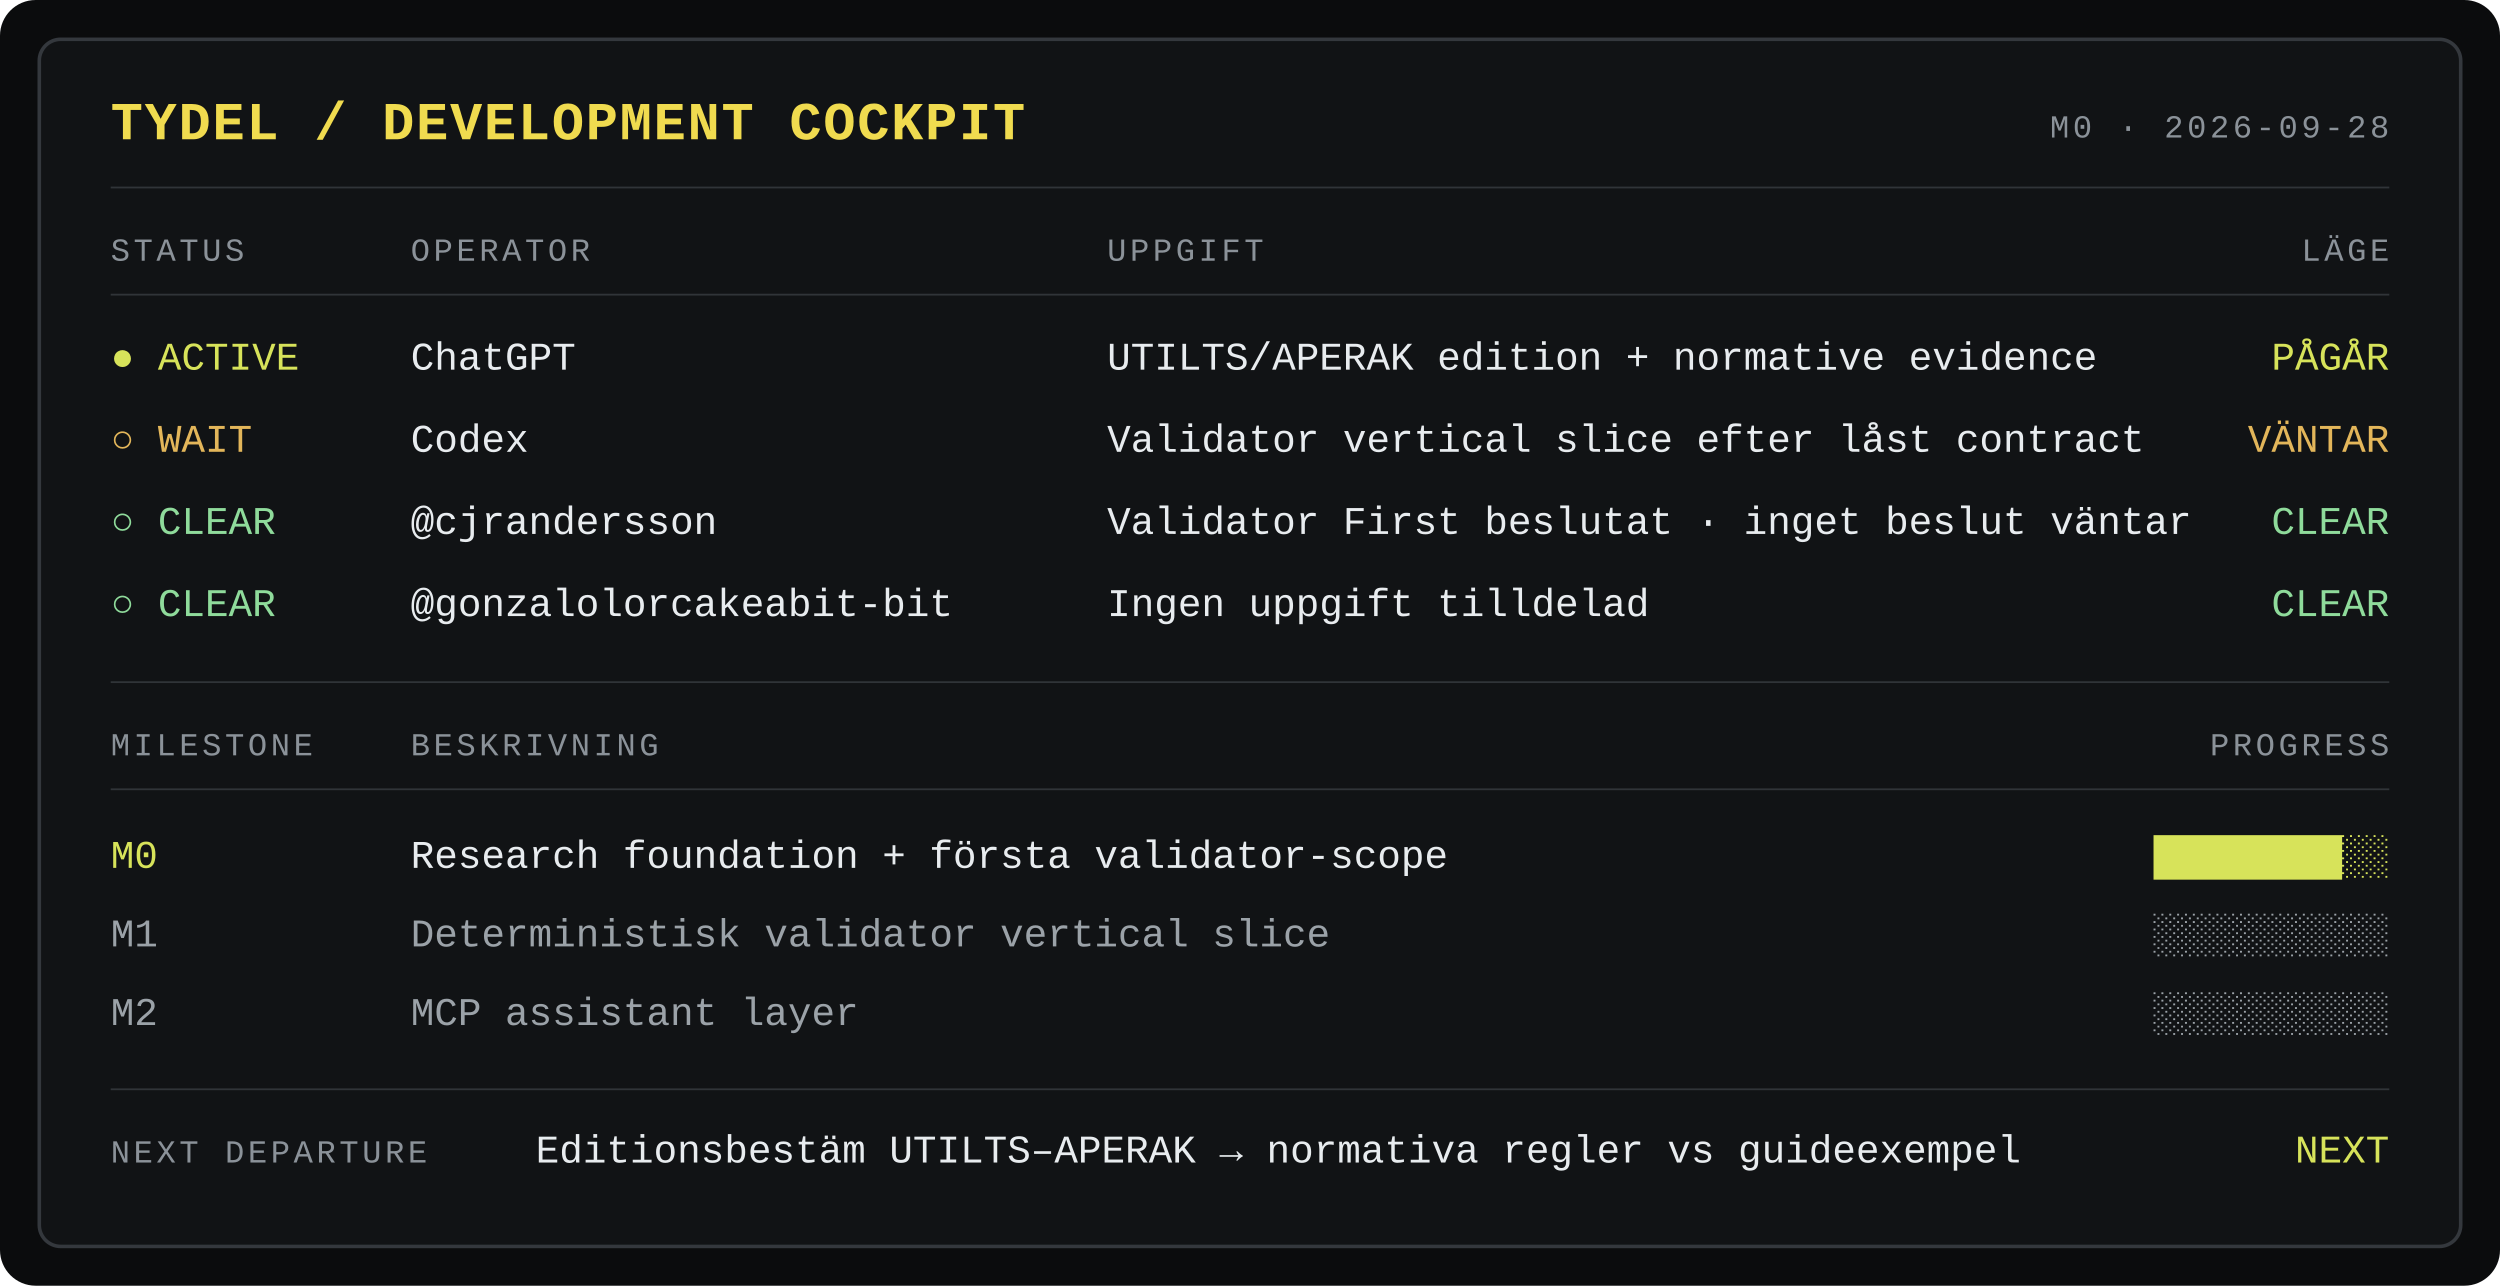
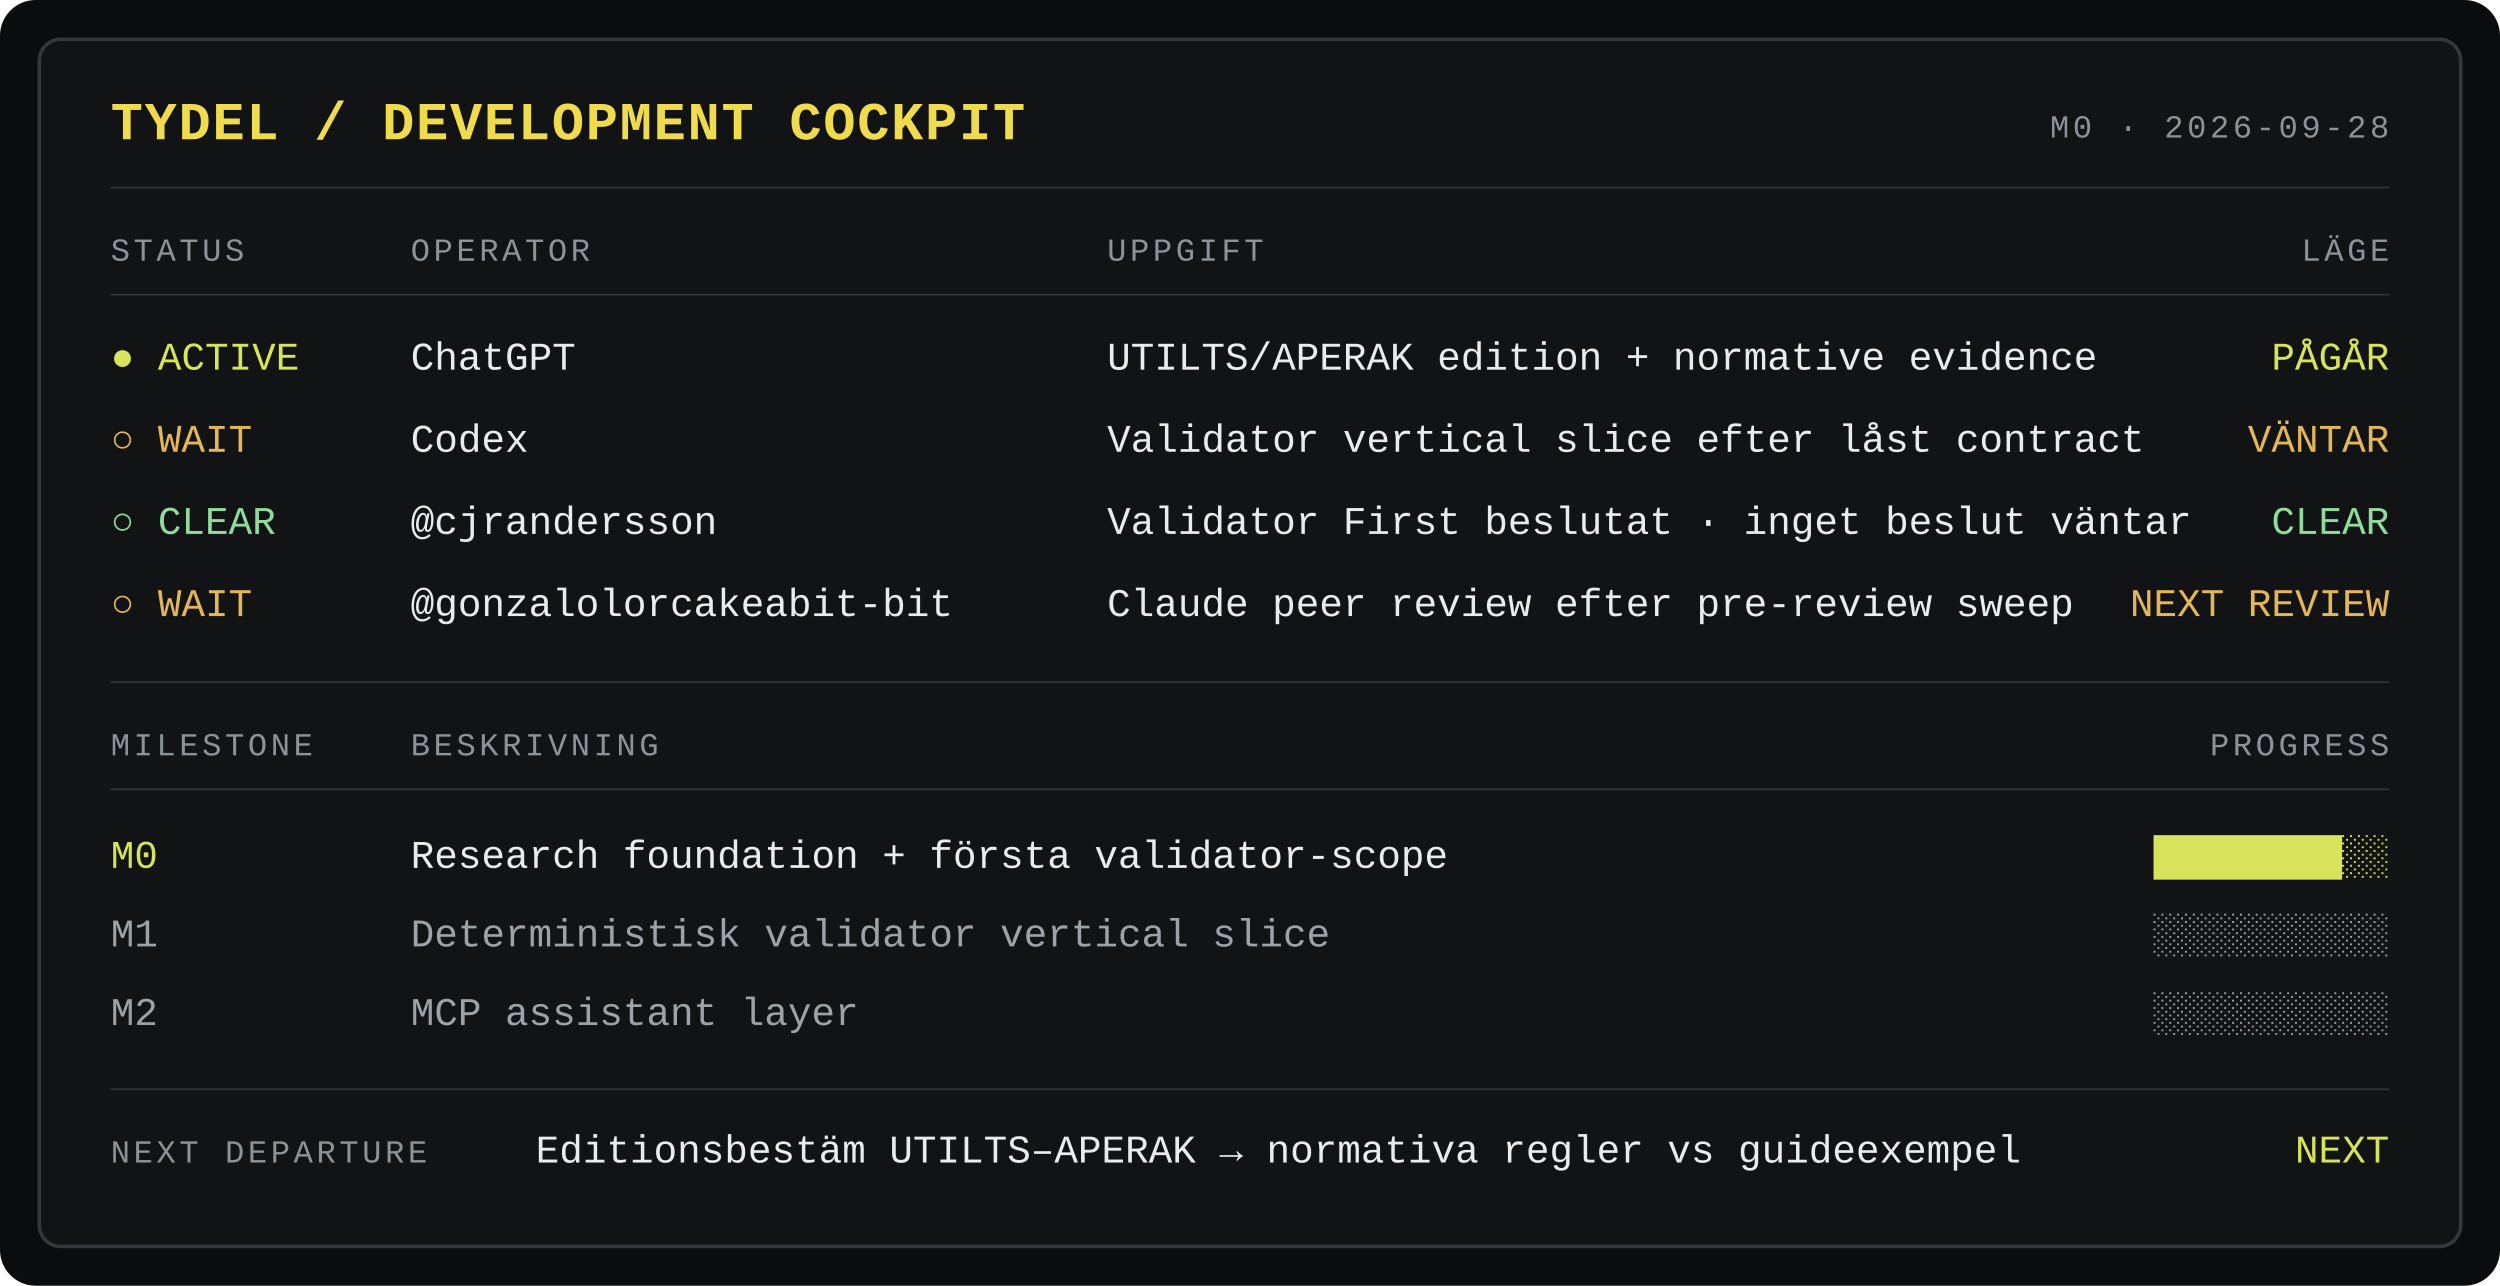
<svg xmlns="http://www.w3.org/2000/svg" width="1400" height="720" viewBox="0 0 1400 720" role="img" aria-labelledby="title desc">
  <rect width="1400" height="720" rx="20" fill="#0b0c0d" />
  <rect x="22" y="22" width="1356" height="676" rx="12" fill="#111315" stroke="#34383d" stroke-width="2" />
  <style>.mono{font-family:ui-monospace,SFMono-Regular,Menlo,Consolas,"Liberation Mono",monospace}.label{font-size:18px;fill:#8b9299;letter-spacing:2px}.head{font-size:30px;font-weight:700;fill:#f0db4f;letter-spacing:1px}.row{font-size:22px;fill:#e8ecef}.muted{fill:#9ba2a8}.active{fill:#d7e35a}.clear{fill:#8fdb9b}.wait{fill:#e3b65a}.alert{fill:#ef7d65}.line{stroke:#303438;stroke-width:1}</style>
  <text x="62" y="78" class="mono head">TYDEL / DEVELOPMENT COCKPIT</text>
  <text x="1338" y="77" text-anchor="end" class="mono label">M0 · 2026-09-28</text>
  <line x1="62" y1="105" x2="1338" y2="105" class="line" />
  <text x="62" y="146" class="mono label">STATUS</text>
  <text x="230" y="146" class="mono label">OPERATOR</text>
  <text x="620" y="146" class="mono label">UPPGIFT</text>
  <text x="1338" y="146" text-anchor="end" class="mono label">LÄGE</text>
  <line x1="62" y1="165" x2="1338" y2="165" class="line" />
  <text x="62" y="207" class="mono row active">● ACTIVE</text>
  <text x="230" y="207" class="mono row">ChatGPT</text>
  <text x="620" y="207" class="mono row">UTILTS/APERAK edition + normative evidence</text>
  <text x="1338" y="207" text-anchor="end" class="mono row active">PÅGÅR</text>
  <text x="62" y="253" class="mono row wait">○ WAIT</text>
  <text x="230" y="253" class="mono row">Codex</text>
  <text x="620" y="253" class="mono row">Validator vertical slice efter låst contract</text>
  <text x="1338" y="253" text-anchor="end" class="mono row wait">VÄNTAR</text>
  <text x="62" y="299" class="mono row clear">○ CLEAR</text>
  <text x="230" y="299" class="mono row">@cjrandersson</text>
  <text x="620" y="299" class="mono row">Validator First beslutat · inget beslut väntar</text>
  <text x="1338" y="299" text-anchor="end" class="mono row clear">CLEAR</text>
-   <text x="62" y="345" class="mono row clear">○ CLEAR</text>
+   <text x="62" y="345" class="mono row wait">○ WAIT</text>
  <text x="230" y="345" class="mono row">@gonzalolorcakeabit-bit</text>
-   <text x="620" y="345" class="mono row">Ingen uppgift tilldelad</text>
-   <text x="1338" y="345" text-anchor="end" class="mono row clear">CLEAR</text>
+   <text x="620" y="345" class="mono row">Claude peer review efter pre-review sweep</text>
+   <text x="1338" y="345" text-anchor="end" class="mono row wait">NEXT REVIEW</text>
  <line x1="62" y1="382" x2="1338" y2="382" class="line" />
  <text x="62" y="423" class="mono label">MILESTONE</text>
  <text x="230" y="423" class="mono label">BESKRIVNING</text>
  <text x="1338" y="423" text-anchor="end" class="mono label">PROGRESS</text>
  <line x1="62" y1="442" x2="1338" y2="442" class="line" />
  <text x="62" y="486" class="mono row active">M0</text>
  <text x="230" y="486" class="mono row">Research foundation + första validator-scope</text>
  <text x="1338" y="486" text-anchor="end" class="mono row active">████████░░</text>
  <text x="62" y="530" class="mono row muted">M1</text>
  <text x="230" y="530" class="mono row muted">Deterministisk validator vertical slice</text>
  <text x="1338" y="530" text-anchor="end" class="mono row muted">░░░░░░░░░░</text>
  <text x="62" y="574" class="mono row muted">M2</text>
  <text x="230" y="574" class="mono row muted">MCP assistant layer</text>
  <text x="1338" y="574" text-anchor="end" class="mono row muted">░░░░░░░░░░</text>
  <line x1="62" y1="610" x2="1338" y2="610" class="line" />
  <text x="62" y="651" class="mono label">NEXT DEPARTURE</text>
  <text x="300" y="651" class="mono row">Editionsbestäm UTILTS–APERAK → normativa regler vs guideexempel</text>
  <text x="1338" y="651" text-anchor="end" class="mono row active">NEXT</text>
</svg>
